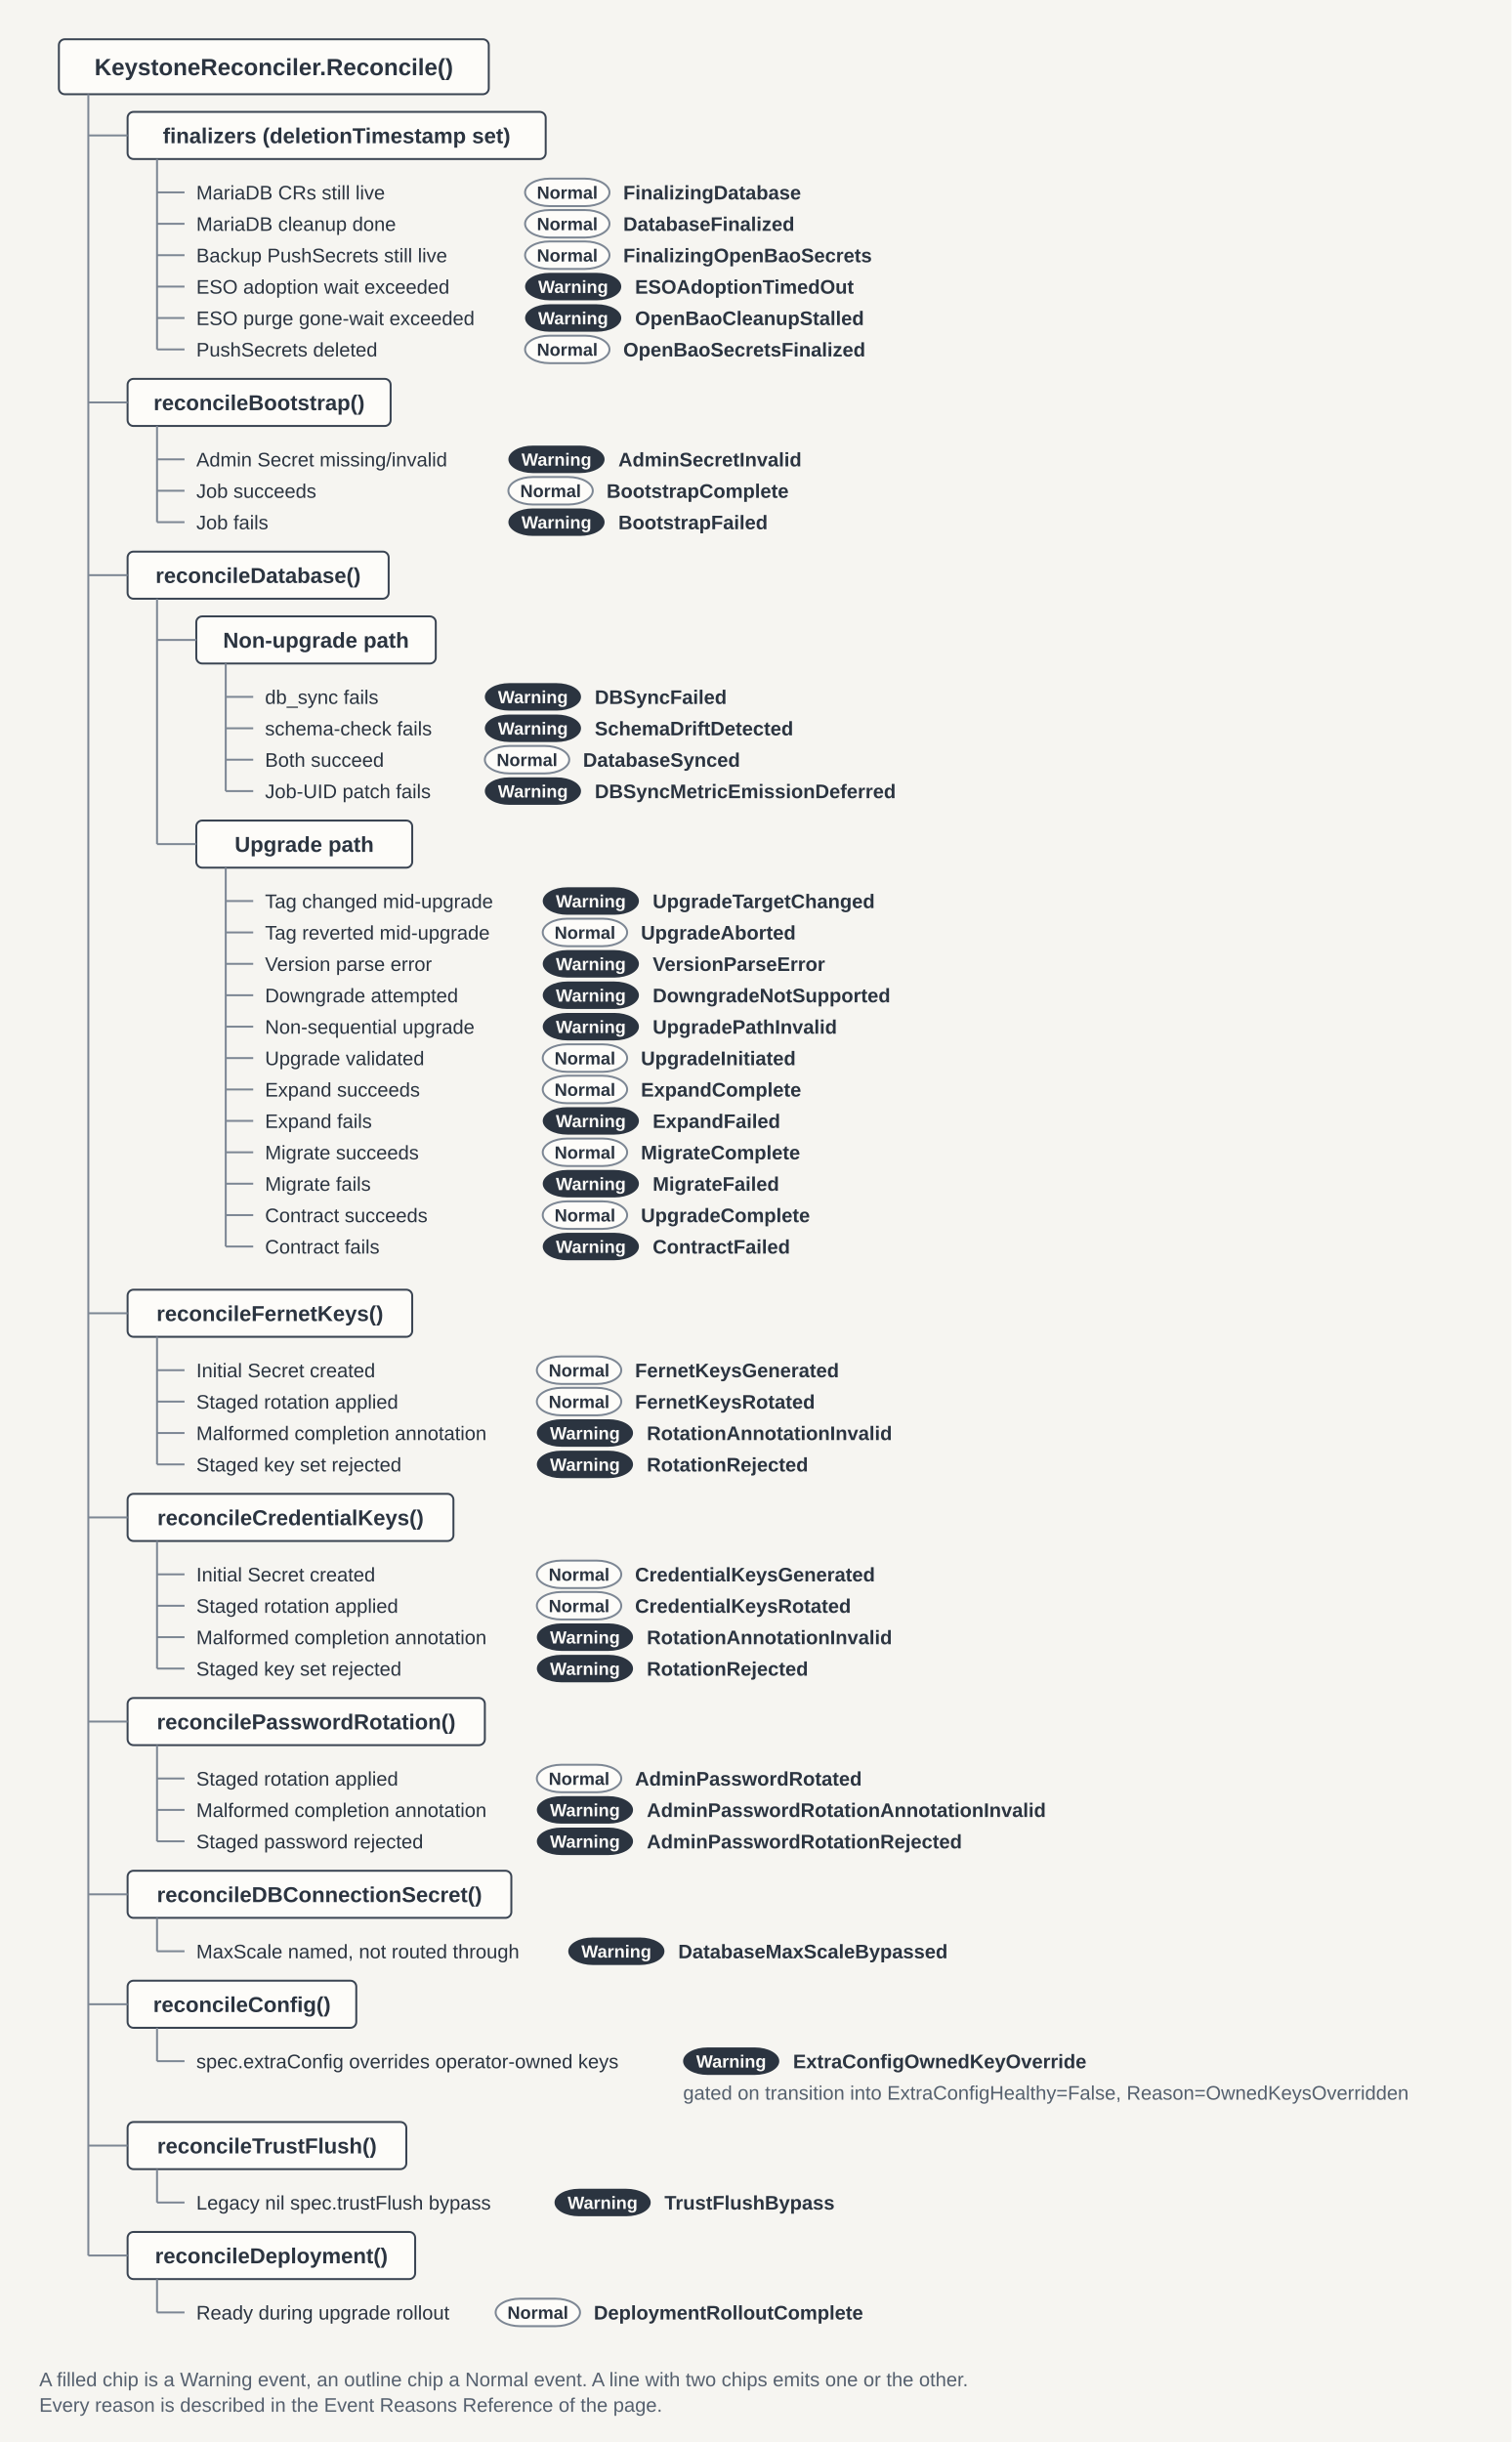
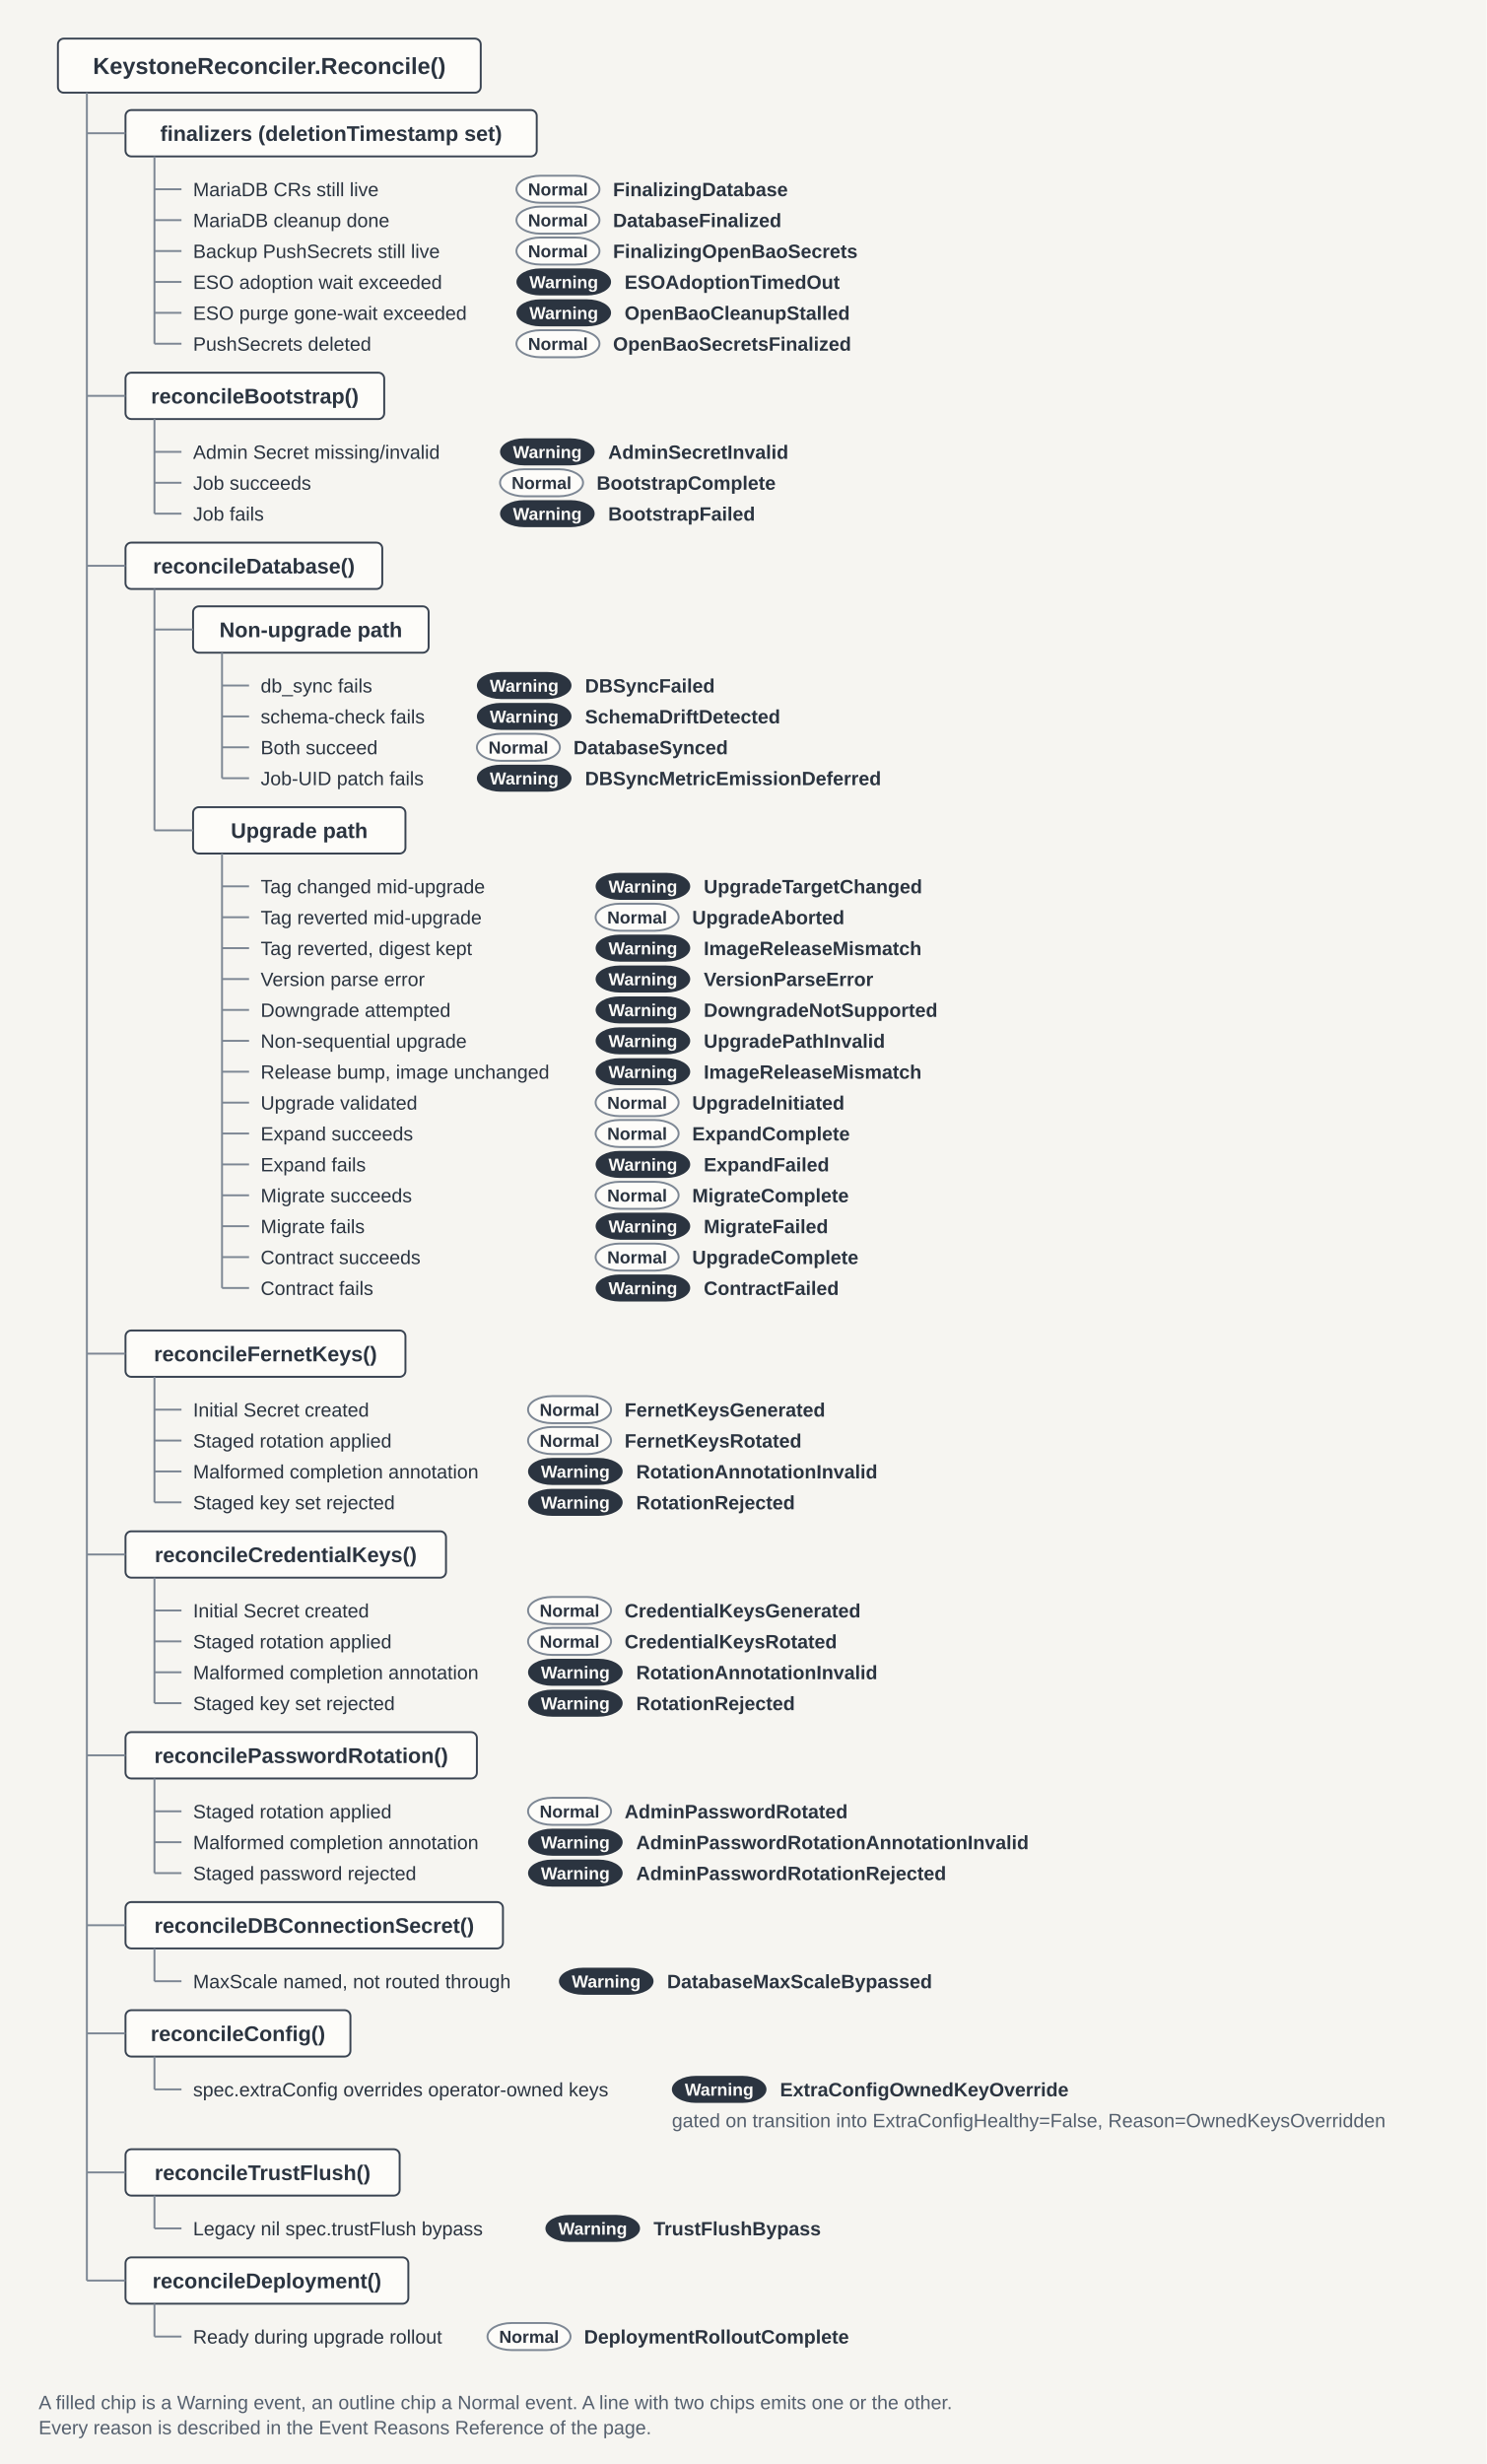
- <svg xmlns="http://www.w3.org/2000/svg" width="1540" height="2488" viewBox="0 0 1540 2488" font-family="'IBM Plex Sans', Arial, Helvetica, sans-serif" role="img" aria-label="Event flow of the Keystone operator">
-   <rect width="1540" height="2488" fill="#F6F5F1" />
+ <svg xmlns="http://www.w3.org/2000/svg" width="1540" height="2552" viewBox="0 0 1540 2552" font-family="'IBM Plex Sans', Arial, Helvetica, sans-serif" role="img" aria-label="Event flow of the Keystone operator">
+   <rect width="1540" height="2552" fill="#F6F5F1" />
  <rect x="60" y="40" width="438" height="56" rx="6" fill="#FDFCF9" stroke="#3A4452" stroke-width="2" />
  <text x="279" y="76.64" font-size="24" font-weight="700" fill="#2B3440" text-anchor="middle">KeystoneReconciler.Reconcile()</text>
  <rect x="130" y="114" width="426" height="48" rx="6" fill="#FDFCF9" stroke="#3A4452" stroke-width="2" />
  <text x="343" y="145.92" font-size="22" font-weight="700" fill="#2B3440" text-anchor="middle">finalizers (deletionTimestamp set)</text>
  <polyline points="90,138 130,138" fill="none" stroke="#7D8794" stroke-width="2" />
  <polyline points="160,196 188,196" fill="none" stroke="#7D8794" stroke-width="2" />
  <text x="200" y="203.2" font-size="20" font-weight="400" fill="#2B3440">MariaDB CRs still live</text>
  <rect x="535" y="182" width="86" height="28" rx="25" fill="#FDFCF9" stroke="#7D8794" stroke-width="2" />
  <text x="578" y="202.48" font-size="18" font-weight="700" fill="#2B3440" text-anchor="middle">Normal</text>
  <text x="635" y="203.2" font-size="20" font-weight="700" fill="#2B3440">FinalizingDatabase</text>
  <polyline points="160,228 188,228" fill="none" stroke="#7D8794" stroke-width="2" />
  <text x="200" y="235.2" font-size="20" font-weight="400" fill="#2B3440">MariaDB cleanup done</text>
  <rect x="535" y="214" width="86" height="28" rx="25" fill="#FDFCF9" stroke="#7D8794" stroke-width="2" />
  <text x="578" y="234.48" font-size="18" font-weight="700" fill="#2B3440" text-anchor="middle">Normal</text>
  <text x="635" y="235.2" font-size="20" font-weight="700" fill="#2B3440">DatabaseFinalized</text>
  <polyline points="160,260 188,260" fill="none" stroke="#7D8794" stroke-width="2" />
  <text x="200" y="267.2" font-size="20" font-weight="400" fill="#2B3440">Backup PushSecrets still live</text>
  <rect x="535" y="246" width="86" height="28" rx="25" fill="#FDFCF9" stroke="#7D8794" stroke-width="2" />
  <text x="578" y="266.48" font-size="18" font-weight="700" fill="#2B3440" text-anchor="middle">Normal</text>
  <text x="635" y="267.2" font-size="20" font-weight="700" fill="#2B3440">FinalizingOpenBaoSecrets</text>
  <polyline points="160,292 188,292" fill="none" stroke="#7D8794" stroke-width="2" />
  <text x="200" y="299.2" font-size="20" font-weight="400" fill="#2B3440">ESO adoption wait exceeded</text>
  <rect x="535" y="278" width="98" height="28" rx="25" fill="#2B3440" />
  <text x="584" y="298.48" font-size="18" font-weight="700" fill="#FBFAF7" text-anchor="middle">Warning</text>
  <text x="647" y="299.2" font-size="20" font-weight="700" fill="#2B3440">ESOAdoptionTimedOut</text>
  <polyline points="160,324 188,324" fill="none" stroke="#7D8794" stroke-width="2" />
  <text x="200" y="331.2" font-size="20" font-weight="400" fill="#2B3440">ESO purge gone-wait exceeded</text>
  <rect x="535" y="310" width="98" height="28" rx="25" fill="#2B3440" />
  <text x="584" y="330.48" font-size="18" font-weight="700" fill="#FBFAF7" text-anchor="middle">Warning</text>
  <text x="647" y="331.2" font-size="20" font-weight="700" fill="#2B3440">OpenBaoCleanupStalled</text>
  <polyline points="160,356 188,356" fill="none" stroke="#7D8794" stroke-width="2" />
  <text x="200" y="363.2" font-size="20" font-weight="400" fill="#2B3440">PushSecrets deleted</text>
  <rect x="535" y="342" width="86" height="28" rx="25" fill="#FDFCF9" stroke="#7D8794" stroke-width="2" />
  <text x="578" y="362.48" font-size="18" font-weight="700" fill="#2B3440" text-anchor="middle">Normal</text>
  <text x="635" y="363.2" font-size="20" font-weight="700" fill="#2B3440">OpenBaoSecretsFinalized</text>
  <polyline points="160,162 160,356" fill="none" stroke="#7D8794" stroke-width="2" />
  <rect x="130" y="386" width="268" height="48" rx="6" fill="#FDFCF9" stroke="#3A4452" stroke-width="2" />
  <text x="264" y="417.92" font-size="22" font-weight="700" fill="#2B3440" text-anchor="middle">reconcileBootstrap()</text>
  <polyline points="90,410 130,410" fill="none" stroke="#7D8794" stroke-width="2" />
  <polyline points="160,468 188,468" fill="none" stroke="#7D8794" stroke-width="2" />
  <text x="200" y="475.2" font-size="20" font-weight="400" fill="#2B3440">Admin Secret missing/invalid</text>
  <rect x="518" y="454" width="98" height="28" rx="25" fill="#2B3440" />
  <text x="567" y="474.48" font-size="18" font-weight="700" fill="#FBFAF7" text-anchor="middle">Warning</text>
  <text x="630" y="475.2" font-size="20" font-weight="700" fill="#2B3440">AdminSecretInvalid</text>
  <polyline points="160,500 188,500" fill="none" stroke="#7D8794" stroke-width="2" />
  <text x="200" y="507.2" font-size="20" font-weight="400" fill="#2B3440">Job succeeds</text>
  <rect x="518" y="486" width="86" height="28" rx="25" fill="#FDFCF9" stroke="#7D8794" stroke-width="2" />
  <text x="561" y="506.48" font-size="18" font-weight="700" fill="#2B3440" text-anchor="middle">Normal</text>
  <text x="618" y="507.2" font-size="20" font-weight="700" fill="#2B3440">BootstrapComplete</text>
  <polyline points="160,532 188,532" fill="none" stroke="#7D8794" stroke-width="2" />
  <text x="200" y="539.2" font-size="20" font-weight="400" fill="#2B3440">Job fails</text>
  <rect x="518" y="518" width="98" height="28" rx="25" fill="#2B3440" />
  <text x="567" y="538.48" font-size="18" font-weight="700" fill="#FBFAF7" text-anchor="middle">Warning</text>
  <text x="630" y="539.2" font-size="20" font-weight="700" fill="#2B3440">BootstrapFailed</text>
  <polyline points="160,434 160,532" fill="none" stroke="#7D8794" stroke-width="2" />
  <rect x="130" y="562" width="266" height="48" rx="6" fill="#FDFCF9" stroke="#3A4452" stroke-width="2" />
  <text x="263" y="593.92" font-size="22" font-weight="700" fill="#2B3440" text-anchor="middle">reconcileDatabase()</text>
  <polyline points="90,586 130,586" fill="none" stroke="#7D8794" stroke-width="2" />
  <rect x="200" y="628" width="244" height="48" rx="6" fill="#FDFCF9" stroke="#3A4452" stroke-width="2" />
  <text x="322" y="659.92" font-size="22" font-weight="700" fill="#2B3440" text-anchor="middle">Non-upgrade path</text>
  <polyline points="160,652 200,652" fill="none" stroke="#7D8794" stroke-width="2" />
  <polyline points="230,710 258,710" fill="none" stroke="#7D8794" stroke-width="2" />
  <text x="270" y="717.2" font-size="20" font-weight="400" fill="#2B3440">db_sync fails</text>
  <rect x="494" y="696" width="98" height="28" rx="25" fill="#2B3440" />
  <text x="543" y="716.48" font-size="18" font-weight="700" fill="#FBFAF7" text-anchor="middle">Warning</text>
  <text x="606" y="717.2" font-size="20" font-weight="700" fill="#2B3440">DBSyncFailed</text>
  <polyline points="230,742 258,742" fill="none" stroke="#7D8794" stroke-width="2" />
  <text x="270" y="749.2" font-size="20" font-weight="400" fill="#2B3440">schema-check fails</text>
  <rect x="494" y="728" width="98" height="28" rx="25" fill="#2B3440" />
  <text x="543" y="748.48" font-size="18" font-weight="700" fill="#FBFAF7" text-anchor="middle">Warning</text>
  <text x="606" y="749.2" font-size="20" font-weight="700" fill="#2B3440">SchemaDriftDetected</text>
  <polyline points="230,774 258,774" fill="none" stroke="#7D8794" stroke-width="2" />
  <text x="270" y="781.2" font-size="20" font-weight="400" fill="#2B3440">Both succeed</text>
  <rect x="494" y="760" width="86" height="28" rx="25" fill="#FDFCF9" stroke="#7D8794" stroke-width="2" />
  <text x="537" y="780.48" font-size="18" font-weight="700" fill="#2B3440" text-anchor="middle">Normal</text>
  <text x="594" y="781.2" font-size="20" font-weight="700" fill="#2B3440">DatabaseSynced</text>
  <polyline points="230,806 258,806" fill="none" stroke="#7D8794" stroke-width="2" />
  <text x="270" y="813.2" font-size="20" font-weight="400" fill="#2B3440">Job-UID patch fails</text>
  <rect x="494" y="792" width="98" height="28" rx="25" fill="#2B3440" />
  <text x="543" y="812.48" font-size="18" font-weight="700" fill="#FBFAF7" text-anchor="middle">Warning</text>
  <text x="606" y="813.2" font-size="20" font-weight="700" fill="#2B3440">DBSyncMetricEmissionDeferred</text>
  <polyline points="230,676 230,806" fill="none" stroke="#7D8794" stroke-width="2" />
  <rect x="200" y="836" width="220" height="48" rx="6" fill="#FDFCF9" stroke="#3A4452" stroke-width="2" />
  <text x="310" y="867.92" font-size="22" font-weight="700" fill="#2B3440" text-anchor="middle">Upgrade path</text>
  <polyline points="160,860 200,860" fill="none" stroke="#7D8794" stroke-width="2" />
  <polyline points="230,918 258,918" fill="none" stroke="#7D8794" stroke-width="2" />
  <text x="270" y="925.2" font-size="20" font-weight="400" fill="#2B3440">Tag changed mid-upgrade</text>
-   <rect x="553" y="904" width="98" height="28" rx="25" fill="#2B3440" />
-   <text x="602" y="924.48" font-size="18" font-weight="700" fill="#FBFAF7" text-anchor="middle">Warning</text>
-   <text x="665" y="925.2" font-size="20" font-weight="700" fill="#2B3440">UpgradeTargetChanged</text>
+   <rect x="617" y="904" width="98" height="28" rx="25" fill="#2B3440" />
+   <text x="666" y="924.48" font-size="18" font-weight="700" fill="#FBFAF7" text-anchor="middle">Warning</text>
+   <text x="729" y="925.2" font-size="20" font-weight="700" fill="#2B3440">UpgradeTargetChanged</text>
  <polyline points="230,950 258,950" fill="none" stroke="#7D8794" stroke-width="2" />
  <text x="270" y="957.2" font-size="20" font-weight="400" fill="#2B3440">Tag reverted mid-upgrade</text>
-   <rect x="553" y="936" width="86" height="28" rx="25" fill="#FDFCF9" stroke="#7D8794" stroke-width="2" />
-   <text x="596" y="956.48" font-size="18" font-weight="700" fill="#2B3440" text-anchor="middle">Normal</text>
-   <text x="653" y="957.2" font-size="20" font-weight="700" fill="#2B3440">UpgradeAborted</text>
+   <rect x="617" y="936" width="86" height="28" rx="25" fill="#FDFCF9" stroke="#7D8794" stroke-width="2" />
+   <text x="660" y="956.48" font-size="18" font-weight="700" fill="#2B3440" text-anchor="middle">Normal</text>
+   <text x="717" y="957.2" font-size="20" font-weight="700" fill="#2B3440">UpgradeAborted</text>
  <polyline points="230,982 258,982" fill="none" stroke="#7D8794" stroke-width="2" />
-   <text x="270" y="989.2" font-size="20" font-weight="400" fill="#2B3440">Version parse error</text>
-   <rect x="553" y="968" width="98" height="28" rx="25" fill="#2B3440" />
-   <text x="602" y="988.48" font-size="18" font-weight="700" fill="#FBFAF7" text-anchor="middle">Warning</text>
-   <text x="665" y="989.2" font-size="20" font-weight="700" fill="#2B3440">VersionParseError</text>
+   <text x="270" y="989.2" font-size="20" font-weight="400" fill="#2B3440">Tag reverted, digest kept</text>
+   <rect x="617" y="968" width="98" height="28" rx="25" fill="#2B3440" />
+   <text x="666" y="988.48" font-size="18" font-weight="700" fill="#FBFAF7" text-anchor="middle">Warning</text>
+   <text x="729" y="989.2" font-size="20" font-weight="700" fill="#2B3440">ImageReleaseMismatch</text>
  <polyline points="230,1014 258,1014" fill="none" stroke="#7D8794" stroke-width="2" />
-   <text x="270" y="1021.2" font-size="20" font-weight="400" fill="#2B3440">Downgrade attempted</text>
-   <rect x="553" y="1000" width="98" height="28" rx="25" fill="#2B3440" />
-   <text x="602" y="1020.48" font-size="18" font-weight="700" fill="#FBFAF7" text-anchor="middle">Warning</text>
-   <text x="665" y="1021.2" font-size="20" font-weight="700" fill="#2B3440">DowngradeNotSupported</text>
+   <text x="270" y="1021.2" font-size="20" font-weight="400" fill="#2B3440">Version parse error</text>
+   <rect x="617" y="1000" width="98" height="28" rx="25" fill="#2B3440" />
+   <text x="666" y="1020.48" font-size="18" font-weight="700" fill="#FBFAF7" text-anchor="middle">Warning</text>
+   <text x="729" y="1021.2" font-size="20" font-weight="700" fill="#2B3440">VersionParseError</text>
  <polyline points="230,1046 258,1046" fill="none" stroke="#7D8794" stroke-width="2" />
-   <text x="270" y="1053.2" font-size="20" font-weight="400" fill="#2B3440">Non-sequential upgrade</text>
-   <rect x="553" y="1032" width="98" height="28" rx="25" fill="#2B3440" />
-   <text x="602" y="1052.48" font-size="18" font-weight="700" fill="#FBFAF7" text-anchor="middle">Warning</text>
-   <text x="665" y="1053.2" font-size="20" font-weight="700" fill="#2B3440">UpgradePathInvalid</text>
+   <text x="270" y="1053.2" font-size="20" font-weight="400" fill="#2B3440">Downgrade attempted</text>
+   <rect x="617" y="1032" width="98" height="28" rx="25" fill="#2B3440" />
+   <text x="666" y="1052.48" font-size="18" font-weight="700" fill="#FBFAF7" text-anchor="middle">Warning</text>
+   <text x="729" y="1053.2" font-size="20" font-weight="700" fill="#2B3440">DowngradeNotSupported</text>
  <polyline points="230,1078 258,1078" fill="none" stroke="#7D8794" stroke-width="2" />
-   <text x="270" y="1085.2" font-size="20" font-weight="400" fill="#2B3440">Upgrade validated</text>
-   <rect x="553" y="1064" width="86" height="28" rx="25" fill="#FDFCF9" stroke="#7D8794" stroke-width="2" />
-   <text x="596" y="1084.48" font-size="18" font-weight="700" fill="#2B3440" text-anchor="middle">Normal</text>
-   <text x="653" y="1085.2" font-size="20" font-weight="700" fill="#2B3440">UpgradeInitiated</text>
+   <text x="270" y="1085.2" font-size="20" font-weight="400" fill="#2B3440">Non-sequential upgrade</text>
+   <rect x="617" y="1064" width="98" height="28" rx="25" fill="#2B3440" />
+   <text x="666" y="1084.48" font-size="18" font-weight="700" fill="#FBFAF7" text-anchor="middle">Warning</text>
+   <text x="729" y="1085.2" font-size="20" font-weight="700" fill="#2B3440">UpgradePathInvalid</text>
  <polyline points="230,1110 258,1110" fill="none" stroke="#7D8794" stroke-width="2" />
-   <text x="270" y="1117.2" font-size="20" font-weight="400" fill="#2B3440">Expand succeeds</text>
-   <rect x="553" y="1096" width="86" height="28" rx="25" fill="#FDFCF9" stroke="#7D8794" stroke-width="2" />
-   <text x="596" y="1116.48" font-size="18" font-weight="700" fill="#2B3440" text-anchor="middle">Normal</text>
-   <text x="653" y="1117.2" font-size="20" font-weight="700" fill="#2B3440">ExpandComplete</text>
+   <text x="270" y="1117.2" font-size="20" font-weight="400" fill="#2B3440">Release bump, image unchanged</text>
+   <rect x="617" y="1096" width="98" height="28" rx="25" fill="#2B3440" />
+   <text x="666" y="1116.48" font-size="18" font-weight="700" fill="#FBFAF7" text-anchor="middle">Warning</text>
+   <text x="729" y="1117.2" font-size="20" font-weight="700" fill="#2B3440">ImageReleaseMismatch</text>
  <polyline points="230,1142 258,1142" fill="none" stroke="#7D8794" stroke-width="2" />
-   <text x="270" y="1149.2" font-size="20" font-weight="400" fill="#2B3440">Expand fails</text>
-   <rect x="553" y="1128" width="98" height="28" rx="25" fill="#2B3440" />
-   <text x="602" y="1148.48" font-size="18" font-weight="700" fill="#FBFAF7" text-anchor="middle">Warning</text>
-   <text x="665" y="1149.2" font-size="20" font-weight="700" fill="#2B3440">ExpandFailed</text>
+   <text x="270" y="1149.2" font-size="20" font-weight="400" fill="#2B3440">Upgrade validated</text>
+   <rect x="617" y="1128" width="86" height="28" rx="25" fill="#FDFCF9" stroke="#7D8794" stroke-width="2" />
+   <text x="660" y="1148.48" font-size="18" font-weight="700" fill="#2B3440" text-anchor="middle">Normal</text>
+   <text x="717" y="1149.2" font-size="20" font-weight="700" fill="#2B3440">UpgradeInitiated</text>
  <polyline points="230,1174 258,1174" fill="none" stroke="#7D8794" stroke-width="2" />
-   <text x="270" y="1181.2" font-size="20" font-weight="400" fill="#2B3440">Migrate succeeds</text>
-   <rect x="553" y="1160" width="86" height="28" rx="25" fill="#FDFCF9" stroke="#7D8794" stroke-width="2" />
-   <text x="596" y="1180.48" font-size="18" font-weight="700" fill="#2B3440" text-anchor="middle">Normal</text>
-   <text x="653" y="1181.2" font-size="20" font-weight="700" fill="#2B3440">MigrateComplete</text>
+   <text x="270" y="1181.2" font-size="20" font-weight="400" fill="#2B3440">Expand succeeds</text>
+   <rect x="617" y="1160" width="86" height="28" rx="25" fill="#FDFCF9" stroke="#7D8794" stroke-width="2" />
+   <text x="660" y="1180.48" font-size="18" font-weight="700" fill="#2B3440" text-anchor="middle">Normal</text>
+   <text x="717" y="1181.2" font-size="20" font-weight="700" fill="#2B3440">ExpandComplete</text>
  <polyline points="230,1206 258,1206" fill="none" stroke="#7D8794" stroke-width="2" />
-   <text x="270" y="1213.2" font-size="20" font-weight="400" fill="#2B3440">Migrate fails</text>
-   <rect x="553" y="1192" width="98" height="28" rx="25" fill="#2B3440" />
-   <text x="602" y="1212.48" font-size="18" font-weight="700" fill="#FBFAF7" text-anchor="middle">Warning</text>
-   <text x="665" y="1213.2" font-size="20" font-weight="700" fill="#2B3440">MigrateFailed</text>
+   <text x="270" y="1213.2" font-size="20" font-weight="400" fill="#2B3440">Expand fails</text>
+   <rect x="617" y="1192" width="98" height="28" rx="25" fill="#2B3440" />
+   <text x="666" y="1212.48" font-size="18" font-weight="700" fill="#FBFAF7" text-anchor="middle">Warning</text>
+   <text x="729" y="1213.2" font-size="20" font-weight="700" fill="#2B3440">ExpandFailed</text>
  <polyline points="230,1238 258,1238" fill="none" stroke="#7D8794" stroke-width="2" />
-   <text x="270" y="1245.2" font-size="20" font-weight="400" fill="#2B3440">Contract succeeds</text>
-   <rect x="553" y="1224" width="86" height="28" rx="25" fill="#FDFCF9" stroke="#7D8794" stroke-width="2" />
-   <text x="596" y="1244.48" font-size="18" font-weight="700" fill="#2B3440" text-anchor="middle">Normal</text>
-   <text x="653" y="1245.2" font-size="20" font-weight="700" fill="#2B3440">UpgradeComplete</text>
+   <text x="270" y="1245.2" font-size="20" font-weight="400" fill="#2B3440">Migrate succeeds</text>
+   <rect x="617" y="1224" width="86" height="28" rx="25" fill="#FDFCF9" stroke="#7D8794" stroke-width="2" />
+   <text x="660" y="1244.48" font-size="18" font-weight="700" fill="#2B3440" text-anchor="middle">Normal</text>
+   <text x="717" y="1245.2" font-size="20" font-weight="700" fill="#2B3440">MigrateComplete</text>
  <polyline points="230,1270 258,1270" fill="none" stroke="#7D8794" stroke-width="2" />
-   <text x="270" y="1277.2" font-size="20" font-weight="400" fill="#2B3440">Contract fails</text>
-   <rect x="553" y="1256" width="98" height="28" rx="25" fill="#2B3440" />
-   <text x="602" y="1276.48" font-size="18" font-weight="700" fill="#FBFAF7" text-anchor="middle">Warning</text>
-   <text x="665" y="1277.2" font-size="20" font-weight="700" fill="#2B3440">ContractFailed</text>
-   <polyline points="230,884 230,1270" fill="none" stroke="#7D8794" stroke-width="2" />
+   <text x="270" y="1277.2" font-size="20" font-weight="400" fill="#2B3440">Migrate fails</text>
+   <rect x="617" y="1256" width="98" height="28" rx="25" fill="#2B3440" />
+   <text x="666" y="1276.48" font-size="18" font-weight="700" fill="#FBFAF7" text-anchor="middle">Warning</text>
+   <text x="729" y="1277.2" font-size="20" font-weight="700" fill="#2B3440">MigrateFailed</text>
+   <polyline points="230,1302 258,1302" fill="none" stroke="#7D8794" stroke-width="2" />
+   <text x="270" y="1309.2" font-size="20" font-weight="400" fill="#2B3440">Contract succeeds</text>
+   <rect x="617" y="1288" width="86" height="28" rx="25" fill="#FDFCF9" stroke="#7D8794" stroke-width="2" />
+   <text x="660" y="1308.48" font-size="18" font-weight="700" fill="#2B3440" text-anchor="middle">Normal</text>
+   <text x="717" y="1309.2" font-size="20" font-weight="700" fill="#2B3440">UpgradeComplete</text>
+   <polyline points="230,1334 258,1334" fill="none" stroke="#7D8794" stroke-width="2" />
+   <text x="270" y="1341.2" font-size="20" font-weight="400" fill="#2B3440">Contract fails</text>
+   <rect x="617" y="1320" width="98" height="28" rx="25" fill="#2B3440" />
+   <text x="666" y="1340.48" font-size="18" font-weight="700" fill="#FBFAF7" text-anchor="middle">Warning</text>
+   <text x="729" y="1341.2" font-size="20" font-weight="700" fill="#2B3440">ContractFailed</text>
+   <polyline points="230,884 230,1334" fill="none" stroke="#7D8794" stroke-width="2" />
  <polyline points="160,610 160,860" fill="none" stroke="#7D8794" stroke-width="2" />
-   <rect x="130" y="1314" width="290" height="48" rx="6" fill="#FDFCF9" stroke="#3A4452" stroke-width="2" />
-   <text x="275" y="1345.92" font-size="22" font-weight="700" fill="#2B3440" text-anchor="middle">reconcileFernetKeys()</text>
-   <polyline points="90,1338 130,1338" fill="none" stroke="#7D8794" stroke-width="2" />
-   <polyline points="160,1396 188,1396" fill="none" stroke="#7D8794" stroke-width="2" />
-   <text x="200" y="1403.2" font-size="20" font-weight="400" fill="#2B3440">Initial Secret created</text>
-   <rect x="547" y="1382" width="86" height="28" rx="25" fill="#FDFCF9" stroke="#7D8794" stroke-width="2" />
-   <text x="590" y="1402.48" font-size="18" font-weight="700" fill="#2B3440" text-anchor="middle">Normal</text>
-   <text x="647" y="1403.2" font-size="20" font-weight="700" fill="#2B3440">FernetKeysGenerated</text>
-   <polyline points="160,1428 188,1428" fill="none" stroke="#7D8794" stroke-width="2" />
-   <text x="200" y="1435.2" font-size="20" font-weight="400" fill="#2B3440">Staged rotation applied</text>
-   <rect x="547" y="1414" width="86" height="28" rx="25" fill="#FDFCF9" stroke="#7D8794" stroke-width="2" />
-   <text x="590" y="1434.48" font-size="18" font-weight="700" fill="#2B3440" text-anchor="middle">Normal</text>
-   <text x="647" y="1435.2" font-size="20" font-weight="700" fill="#2B3440">FernetKeysRotated</text>
+   <rect x="130" y="1378" width="290" height="48" rx="6" fill="#FDFCF9" stroke="#3A4452" stroke-width="2" />
+   <text x="275" y="1409.92" font-size="22" font-weight="700" fill="#2B3440" text-anchor="middle">reconcileFernetKeys()</text>
+   <polyline points="90,1402 130,1402" fill="none" stroke="#7D8794" stroke-width="2" />
  <polyline points="160,1460 188,1460" fill="none" stroke="#7D8794" stroke-width="2" />
-   <text x="200" y="1467.2" font-size="20" font-weight="400" fill="#2B3440">Malformed completion annotation</text>
-   <rect x="547" y="1446" width="98" height="28" rx="25" fill="#2B3440" />
-   <text x="596" y="1466.48" font-size="18" font-weight="700" fill="#FBFAF7" text-anchor="middle">Warning</text>
-   <text x="659" y="1467.2" font-size="20" font-weight="700" fill="#2B3440">RotationAnnotationInvalid</text>
+   <text x="200" y="1467.2" font-size="20" font-weight="400" fill="#2B3440">Initial Secret created</text>
+   <rect x="547" y="1446" width="86" height="28" rx="25" fill="#FDFCF9" stroke="#7D8794" stroke-width="2" />
+   <text x="590" y="1466.48" font-size="18" font-weight="700" fill="#2B3440" text-anchor="middle">Normal</text>
+   <text x="647" y="1467.2" font-size="20" font-weight="700" fill="#2B3440">FernetKeysGenerated</text>
  <polyline points="160,1492 188,1492" fill="none" stroke="#7D8794" stroke-width="2" />
-   <text x="200" y="1499.2" font-size="20" font-weight="400" fill="#2B3440">Staged key set rejected</text>
-   <rect x="547" y="1478" width="98" height="28" rx="25" fill="#2B3440" />
-   <text x="596" y="1498.48" font-size="18" font-weight="700" fill="#FBFAF7" text-anchor="middle">Warning</text>
-   <text x="659" y="1499.2" font-size="20" font-weight="700" fill="#2B3440">RotationRejected</text>
-   <polyline points="160,1362 160,1492" fill="none" stroke="#7D8794" stroke-width="2" />
-   <rect x="130" y="1522" width="332" height="48" rx="6" fill="#FDFCF9" stroke="#3A4452" stroke-width="2" />
-   <text x="296" y="1553.92" font-size="22" font-weight="700" fill="#2B3440" text-anchor="middle">reconcileCredentialKeys()</text>
-   <polyline points="90,1546 130,1546" fill="none" stroke="#7D8794" stroke-width="2" />
-   <polyline points="160,1604 188,1604" fill="none" stroke="#7D8794" stroke-width="2" />
-   <text x="200" y="1611.2" font-size="20" font-weight="400" fill="#2B3440">Initial Secret created</text>
-   <rect x="547" y="1590" width="86" height="28" rx="25" fill="#FDFCF9" stroke="#7D8794" stroke-width="2" />
-   <text x="590" y="1610.48" font-size="18" font-weight="700" fill="#2B3440" text-anchor="middle">Normal</text>
-   <text x="647" y="1611.2" font-size="20" font-weight="700" fill="#2B3440">CredentialKeysGenerated</text>
-   <polyline points="160,1636 188,1636" fill="none" stroke="#7D8794" stroke-width="2" />
-   <text x="200" y="1643.2" font-size="20" font-weight="400" fill="#2B3440">Staged rotation applied</text>
-   <rect x="547" y="1622" width="86" height="28" rx="25" fill="#FDFCF9" stroke="#7D8794" stroke-width="2" />
-   <text x="590" y="1642.48" font-size="18" font-weight="700" fill="#2B3440" text-anchor="middle">Normal</text>
-   <text x="647" y="1643.2" font-size="20" font-weight="700" fill="#2B3440">CredentialKeysRotated</text>
+   <text x="200" y="1499.2" font-size="20" font-weight="400" fill="#2B3440">Staged rotation applied</text>
+   <rect x="547" y="1478" width="86" height="28" rx="25" fill="#FDFCF9" stroke="#7D8794" stroke-width="2" />
+   <text x="590" y="1498.48" font-size="18" font-weight="700" fill="#2B3440" text-anchor="middle">Normal</text>
+   <text x="647" y="1499.2" font-size="20" font-weight="700" fill="#2B3440">FernetKeysRotated</text>
+   <polyline points="160,1524 188,1524" fill="none" stroke="#7D8794" stroke-width="2" />
+   <text x="200" y="1531.2" font-size="20" font-weight="400" fill="#2B3440">Malformed completion annotation</text>
+   <rect x="547" y="1510" width="98" height="28" rx="25" fill="#2B3440" />
+   <text x="596" y="1530.48" font-size="18" font-weight="700" fill="#FBFAF7" text-anchor="middle">Warning</text>
+   <text x="659" y="1531.2" font-size="20" font-weight="700" fill="#2B3440">RotationAnnotationInvalid</text>
+   <polyline points="160,1556 188,1556" fill="none" stroke="#7D8794" stroke-width="2" />
+   <text x="200" y="1563.2" font-size="20" font-weight="400" fill="#2B3440">Staged key set rejected</text>
+   <rect x="547" y="1542" width="98" height="28" rx="25" fill="#2B3440" />
+   <text x="596" y="1562.48" font-size="18" font-weight="700" fill="#FBFAF7" text-anchor="middle">Warning</text>
+   <text x="659" y="1563.2" font-size="20" font-weight="700" fill="#2B3440">RotationRejected</text>
+   <polyline points="160,1426 160,1556" fill="none" stroke="#7D8794" stroke-width="2" />
+   <rect x="130" y="1586" width="332" height="48" rx="6" fill="#FDFCF9" stroke="#3A4452" stroke-width="2" />
+   <text x="296" y="1617.92" font-size="22" font-weight="700" fill="#2B3440" text-anchor="middle">reconcileCredentialKeys()</text>
+   <polyline points="90,1610 130,1610" fill="none" stroke="#7D8794" stroke-width="2" />
  <polyline points="160,1668 188,1668" fill="none" stroke="#7D8794" stroke-width="2" />
-   <text x="200" y="1675.2" font-size="20" font-weight="400" fill="#2B3440">Malformed completion annotation</text>
-   <rect x="547" y="1654" width="98" height="28" rx="25" fill="#2B3440" />
-   <text x="596" y="1674.48" font-size="18" font-weight="700" fill="#FBFAF7" text-anchor="middle">Warning</text>
-   <text x="659" y="1675.2" font-size="20" font-weight="700" fill="#2B3440">RotationAnnotationInvalid</text>
+   <text x="200" y="1675.2" font-size="20" font-weight="400" fill="#2B3440">Initial Secret created</text>
+   <rect x="547" y="1654" width="86" height="28" rx="25" fill="#FDFCF9" stroke="#7D8794" stroke-width="2" />
+   <text x="590" y="1674.48" font-size="18" font-weight="700" fill="#2B3440" text-anchor="middle">Normal</text>
+   <text x="647" y="1675.2" font-size="20" font-weight="700" fill="#2B3440">CredentialKeysGenerated</text>
  <polyline points="160,1700 188,1700" fill="none" stroke="#7D8794" stroke-width="2" />
-   <text x="200" y="1707.2" font-size="20" font-weight="400" fill="#2B3440">Staged key set rejected</text>
-   <rect x="547" y="1686" width="98" height="28" rx="25" fill="#2B3440" />
-   <text x="596" y="1706.48" font-size="18" font-weight="700" fill="#FBFAF7" text-anchor="middle">Warning</text>
-   <text x="659" y="1707.2" font-size="20" font-weight="700" fill="#2B3440">RotationRejected</text>
-   <polyline points="160,1570 160,1700" fill="none" stroke="#7D8794" stroke-width="2" />
-   <rect x="130" y="1730" width="364" height="48" rx="6" fill="#FDFCF9" stroke="#3A4452" stroke-width="2" />
-   <text x="312" y="1761.92" font-size="22" font-weight="700" fill="#2B3440" text-anchor="middle">reconcilePasswordRotation()</text>
-   <polyline points="90,1754 130,1754" fill="none" stroke="#7D8794" stroke-width="2" />
-   <polyline points="160,1812 188,1812" fill="none" stroke="#7D8794" stroke-width="2" />
-   <text x="200" y="1819.2" font-size="20" font-weight="400" fill="#2B3440">Staged rotation applied</text>
-   <rect x="547" y="1798" width="86" height="28" rx="25" fill="#FDFCF9" stroke="#7D8794" stroke-width="2" />
-   <text x="590" y="1818.48" font-size="18" font-weight="700" fill="#2B3440" text-anchor="middle">Normal</text>
-   <text x="647" y="1819.2" font-size="20" font-weight="700" fill="#2B3440">AdminPasswordRotated</text>
-   <polyline points="160,1844 188,1844" fill="none" stroke="#7D8794" stroke-width="2" />
-   <text x="200" y="1851.2" font-size="20" font-weight="400" fill="#2B3440">Malformed completion annotation</text>
-   <rect x="547" y="1830" width="98" height="28" rx="25" fill="#2B3440" />
-   <text x="596" y="1850.48" font-size="18" font-weight="700" fill="#FBFAF7" text-anchor="middle">Warning</text>
-   <text x="659" y="1851.2" font-size="20" font-weight="700" fill="#2B3440">AdminPasswordRotationAnnotationInvalid</text>
+   <text x="200" y="1707.2" font-size="20" font-weight="400" fill="#2B3440">Staged rotation applied</text>
+   <rect x="547" y="1686" width="86" height="28" rx="25" fill="#FDFCF9" stroke="#7D8794" stroke-width="2" />
+   <text x="590" y="1706.48" font-size="18" font-weight="700" fill="#2B3440" text-anchor="middle">Normal</text>
+   <text x="647" y="1707.2" font-size="20" font-weight="700" fill="#2B3440">CredentialKeysRotated</text>
+   <polyline points="160,1732 188,1732" fill="none" stroke="#7D8794" stroke-width="2" />
+   <text x="200" y="1739.2" font-size="20" font-weight="400" fill="#2B3440">Malformed completion annotation</text>
+   <rect x="547" y="1718" width="98" height="28" rx="25" fill="#2B3440" />
+   <text x="596" y="1738.48" font-size="18" font-weight="700" fill="#FBFAF7" text-anchor="middle">Warning</text>
+   <text x="659" y="1739.2" font-size="20" font-weight="700" fill="#2B3440">RotationAnnotationInvalid</text>
+   <polyline points="160,1764 188,1764" fill="none" stroke="#7D8794" stroke-width="2" />
+   <text x="200" y="1771.2" font-size="20" font-weight="400" fill="#2B3440">Staged key set rejected</text>
+   <rect x="547" y="1750" width="98" height="28" rx="25" fill="#2B3440" />
+   <text x="596" y="1770.48" font-size="18" font-weight="700" fill="#FBFAF7" text-anchor="middle">Warning</text>
+   <text x="659" y="1771.2" font-size="20" font-weight="700" fill="#2B3440">RotationRejected</text>
+   <polyline points="160,1634 160,1764" fill="none" stroke="#7D8794" stroke-width="2" />
+   <rect x="130" y="1794" width="364" height="48" rx="6" fill="#FDFCF9" stroke="#3A4452" stroke-width="2" />
+   <text x="312" y="1825.92" font-size="22" font-weight="700" fill="#2B3440" text-anchor="middle">reconcilePasswordRotation()</text>
+   <polyline points="90,1818 130,1818" fill="none" stroke="#7D8794" stroke-width="2" />
  <polyline points="160,1876 188,1876" fill="none" stroke="#7D8794" stroke-width="2" />
-   <text x="200" y="1883.2" font-size="20" font-weight="400" fill="#2B3440">Staged password rejected</text>
-   <rect x="547" y="1862" width="98" height="28" rx="25" fill="#2B3440" />
-   <text x="596" y="1882.48" font-size="18" font-weight="700" fill="#FBFAF7" text-anchor="middle">Warning</text>
-   <text x="659" y="1883.2" font-size="20" font-weight="700" fill="#2B3440">AdminPasswordRotationRejected</text>
-   <polyline points="160,1778 160,1876" fill="none" stroke="#7D8794" stroke-width="2" />
-   <rect x="130" y="1906" width="391" height="48" rx="6" fill="#FDFCF9" stroke="#3A4452" stroke-width="2" />
-   <text x="325.5" y="1937.92" font-size="22" font-weight="700" fill="#2B3440" text-anchor="middle">reconcileDBConnectionSecret()</text>
-   <polyline points="90,1930 130,1930" fill="none" stroke="#7D8794" stroke-width="2" />
-   <polyline points="160,1988 188,1988" fill="none" stroke="#7D8794" stroke-width="2" />
-   <text x="200" y="1995.2" font-size="20" font-weight="400" fill="#2B3440">MaxScale named, not routed through</text>
-   <rect x="579" y="1974" width="98" height="28" rx="25" fill="#2B3440" />
-   <text x="628" y="1994.48" font-size="18" font-weight="700" fill="#FBFAF7" text-anchor="middle">Warning</text>
-   <text x="691" y="1995.2" font-size="20" font-weight="700" fill="#2B3440">DatabaseMaxScaleBypassed</text>
-   <polyline points="160,1954 160,1988" fill="none" stroke="#7D8794" stroke-width="2" />
-   <rect x="130" y="2018" width="233" height="48" rx="6" fill="#FDFCF9" stroke="#3A4452" stroke-width="2" />
-   <text x="246.5" y="2049.92" font-size="22" font-weight="700" fill="#2B3440" text-anchor="middle">reconcileConfig()</text>
-   <polyline points="90,2042 130,2042" fill="none" stroke="#7D8794" stroke-width="2" />
-   <polyline points="160,2100 188,2100" fill="none" stroke="#7D8794" stroke-width="2" />
-   <text x="200" y="2107.2" font-size="20" font-weight="400" fill="#2B3440">spec.extraConfig overrides operator-owned keys</text>
-   <rect x="696" y="2086" width="98" height="28" rx="25" fill="#2B3440" />
-   <text x="745" y="2106.48" font-size="18" font-weight="700" fill="#FBFAF7" text-anchor="middle">Warning</text>
-   <text x="808" y="2107.2" font-size="20" font-weight="700" fill="#2B3440">ExtraConfigOwnedKeyOverride</text>
-   <text x="696" y="2139.2" font-size="20" font-weight="400" fill="#55606E">gated on transition into ExtraConfigHealthy=False, Reason=OwnedKeysOverridden</text>
-   <polyline points="160,2066 160,2100" fill="none" stroke="#7D8794" stroke-width="2" />
-   <rect x="130" y="2162" width="284" height="48" rx="6" fill="#FDFCF9" stroke="#3A4452" stroke-width="2" />
-   <text x="272" y="2193.92" font-size="22" font-weight="700" fill="#2B3440" text-anchor="middle">reconcileTrustFlush()</text>
-   <polyline points="90,2186 130,2186" fill="none" stroke="#7D8794" stroke-width="2" />
-   <polyline points="160,2244 188,2244" fill="none" stroke="#7D8794" stroke-width="2" />
-   <text x="200" y="2251.2" font-size="20" font-weight="400" fill="#2B3440">Legacy nil spec.trustFlush bypass</text>
-   <rect x="565" y="2230" width="98" height="28" rx="25" fill="#2B3440" />
-   <text x="614" y="2250.48" font-size="18" font-weight="700" fill="#FBFAF7" text-anchor="middle">Warning</text>
-   <text x="677" y="2251.2" font-size="20" font-weight="700" fill="#2B3440">TrustFlushBypass</text>
-   <polyline points="160,2210 160,2244" fill="none" stroke="#7D8794" stroke-width="2" />
-   <rect x="130" y="2274" width="293" height="48" rx="6" fill="#FDFCF9" stroke="#3A4452" stroke-width="2" />
-   <text x="276.5" y="2305.92" font-size="22" font-weight="700" fill="#2B3440" text-anchor="middle">reconcileDeployment()</text>
-   <polyline points="90,2298 130,2298" fill="none" stroke="#7D8794" stroke-width="2" />
-   <polyline points="160,2356 188,2356" fill="none" stroke="#7D8794" stroke-width="2" />
-   <text x="200" y="2363.2" font-size="20" font-weight="400" fill="#2B3440">Ready during upgrade rollout</text>
-   <rect x="505" y="2342" width="86" height="28" rx="25" fill="#FDFCF9" stroke="#7D8794" stroke-width="2" />
-   <text x="548" y="2362.48" font-size="18" font-weight="700" fill="#2B3440" text-anchor="middle">Normal</text>
-   <text x="605" y="2363.2" font-size="20" font-weight="700" fill="#2B3440">DeploymentRolloutComplete</text>
-   <polyline points="160,2322 160,2356" fill="none" stroke="#7D8794" stroke-width="2" />
-   <polyline points="90,96 90,2298" fill="none" stroke="#7D8794" stroke-width="2" />
-   <text x="40" y="2431.2" font-size="20" font-weight="400" fill="#55606E">A filled chip is a Warning event, an outline chip a Normal event. A line with two chips emits one or the other.</text>
-   <text x="40" y="2457.2" font-size="20" font-weight="400" fill="#55606E">Every reason is described in the Event Reasons Reference of the page.</text>
+   <text x="200" y="1883.2" font-size="20" font-weight="400" fill="#2B3440">Staged rotation applied</text>
+   <rect x="547" y="1862" width="86" height="28" rx="25" fill="#FDFCF9" stroke="#7D8794" stroke-width="2" />
+   <text x="590" y="1882.48" font-size="18" font-weight="700" fill="#2B3440" text-anchor="middle">Normal</text>
+   <text x="647" y="1883.2" font-size="20" font-weight="700" fill="#2B3440">AdminPasswordRotated</text>
+   <polyline points="160,1908 188,1908" fill="none" stroke="#7D8794" stroke-width="2" />
+   <text x="200" y="1915.2" font-size="20" font-weight="400" fill="#2B3440">Malformed completion annotation</text>
+   <rect x="547" y="1894" width="98" height="28" rx="25" fill="#2B3440" />
+   <text x="596" y="1914.48" font-size="18" font-weight="700" fill="#FBFAF7" text-anchor="middle">Warning</text>
+   <text x="659" y="1915.2" font-size="20" font-weight="700" fill="#2B3440">AdminPasswordRotationAnnotationInvalid</text>
+   <polyline points="160,1940 188,1940" fill="none" stroke="#7D8794" stroke-width="2" />
+   <text x="200" y="1947.2" font-size="20" font-weight="400" fill="#2B3440">Staged password rejected</text>
+   <rect x="547" y="1926" width="98" height="28" rx="25" fill="#2B3440" />
+   <text x="596" y="1946.48" font-size="18" font-weight="700" fill="#FBFAF7" text-anchor="middle">Warning</text>
+   <text x="659" y="1947.2" font-size="20" font-weight="700" fill="#2B3440">AdminPasswordRotationRejected</text>
+   <polyline points="160,1842 160,1940" fill="none" stroke="#7D8794" stroke-width="2" />
+   <rect x="130" y="1970" width="391" height="48" rx="6" fill="#FDFCF9" stroke="#3A4452" stroke-width="2" />
+   <text x="325.5" y="2001.92" font-size="22" font-weight="700" fill="#2B3440" text-anchor="middle">reconcileDBConnectionSecret()</text>
+   <polyline points="90,1994 130,1994" fill="none" stroke="#7D8794" stroke-width="2" />
+   <polyline points="160,2052 188,2052" fill="none" stroke="#7D8794" stroke-width="2" />
+   <text x="200" y="2059.2" font-size="20" font-weight="400" fill="#2B3440">MaxScale named, not routed through</text>
+   <rect x="579" y="2038" width="98" height="28" rx="25" fill="#2B3440" />
+   <text x="628" y="2058.48" font-size="18" font-weight="700" fill="#FBFAF7" text-anchor="middle">Warning</text>
+   <text x="691" y="2059.2" font-size="20" font-weight="700" fill="#2B3440">DatabaseMaxScaleBypassed</text>
+   <polyline points="160,2018 160,2052" fill="none" stroke="#7D8794" stroke-width="2" />
+   <rect x="130" y="2082" width="233" height="48" rx="6" fill="#FDFCF9" stroke="#3A4452" stroke-width="2" />
+   <text x="246.5" y="2113.92" font-size="22" font-weight="700" fill="#2B3440" text-anchor="middle">reconcileConfig()</text>
+   <polyline points="90,2106 130,2106" fill="none" stroke="#7D8794" stroke-width="2" />
+   <polyline points="160,2164 188,2164" fill="none" stroke="#7D8794" stroke-width="2" />
+   <text x="200" y="2171.2" font-size="20" font-weight="400" fill="#2B3440">spec.extraConfig overrides operator-owned keys</text>
+   <rect x="696" y="2150" width="98" height="28" rx="25" fill="#2B3440" />
+   <text x="745" y="2170.48" font-size="18" font-weight="700" fill="#FBFAF7" text-anchor="middle">Warning</text>
+   <text x="808" y="2171.2" font-size="20" font-weight="700" fill="#2B3440">ExtraConfigOwnedKeyOverride</text>
+   <text x="696" y="2203.2" font-size="20" font-weight="400" fill="#55606E">gated on transition into ExtraConfigHealthy=False, Reason=OwnedKeysOverridden</text>
+   <polyline points="160,2130 160,2164" fill="none" stroke="#7D8794" stroke-width="2" />
+   <rect x="130" y="2226" width="284" height="48" rx="6" fill="#FDFCF9" stroke="#3A4452" stroke-width="2" />
+   <text x="272" y="2257.92" font-size="22" font-weight="700" fill="#2B3440" text-anchor="middle">reconcileTrustFlush()</text>
+   <polyline points="90,2250 130,2250" fill="none" stroke="#7D8794" stroke-width="2" />
+   <polyline points="160,2308 188,2308" fill="none" stroke="#7D8794" stroke-width="2" />
+   <text x="200" y="2315.2" font-size="20" font-weight="400" fill="#2B3440">Legacy nil spec.trustFlush bypass</text>
+   <rect x="565" y="2294" width="98" height="28" rx="25" fill="#2B3440" />
+   <text x="614" y="2314.48" font-size="18" font-weight="700" fill="#FBFAF7" text-anchor="middle">Warning</text>
+   <text x="677" y="2315.2" font-size="20" font-weight="700" fill="#2B3440">TrustFlushBypass</text>
+   <polyline points="160,2274 160,2308" fill="none" stroke="#7D8794" stroke-width="2" />
+   <rect x="130" y="2338" width="293" height="48" rx="6" fill="#FDFCF9" stroke="#3A4452" stroke-width="2" />
+   <text x="276.5" y="2369.92" font-size="22" font-weight="700" fill="#2B3440" text-anchor="middle">reconcileDeployment()</text>
+   <polyline points="90,2362 130,2362" fill="none" stroke="#7D8794" stroke-width="2" />
+   <polyline points="160,2420 188,2420" fill="none" stroke="#7D8794" stroke-width="2" />
+   <text x="200" y="2427.2" font-size="20" font-weight="400" fill="#2B3440">Ready during upgrade rollout</text>
+   <rect x="505" y="2406" width="86" height="28" rx="25" fill="#FDFCF9" stroke="#7D8794" stroke-width="2" />
+   <text x="548" y="2426.48" font-size="18" font-weight="700" fill="#2B3440" text-anchor="middle">Normal</text>
+   <text x="605" y="2427.2" font-size="20" font-weight="700" fill="#2B3440">DeploymentRolloutComplete</text>
+   <polyline points="160,2386 160,2420" fill="none" stroke="#7D8794" stroke-width="2" />
+   <polyline points="90,96 90,2362" fill="none" stroke="#7D8794" stroke-width="2" />
+   <text x="40" y="2495.2" font-size="20" font-weight="400" fill="#55606E">A filled chip is a Warning event, an outline chip a Normal event. A line with two chips emits one or the other.</text>
+   <text x="40" y="2521.2" font-size="20" font-weight="400" fill="#55606E">Every reason is described in the Event Reasons Reference of the page.</text>
</svg>
